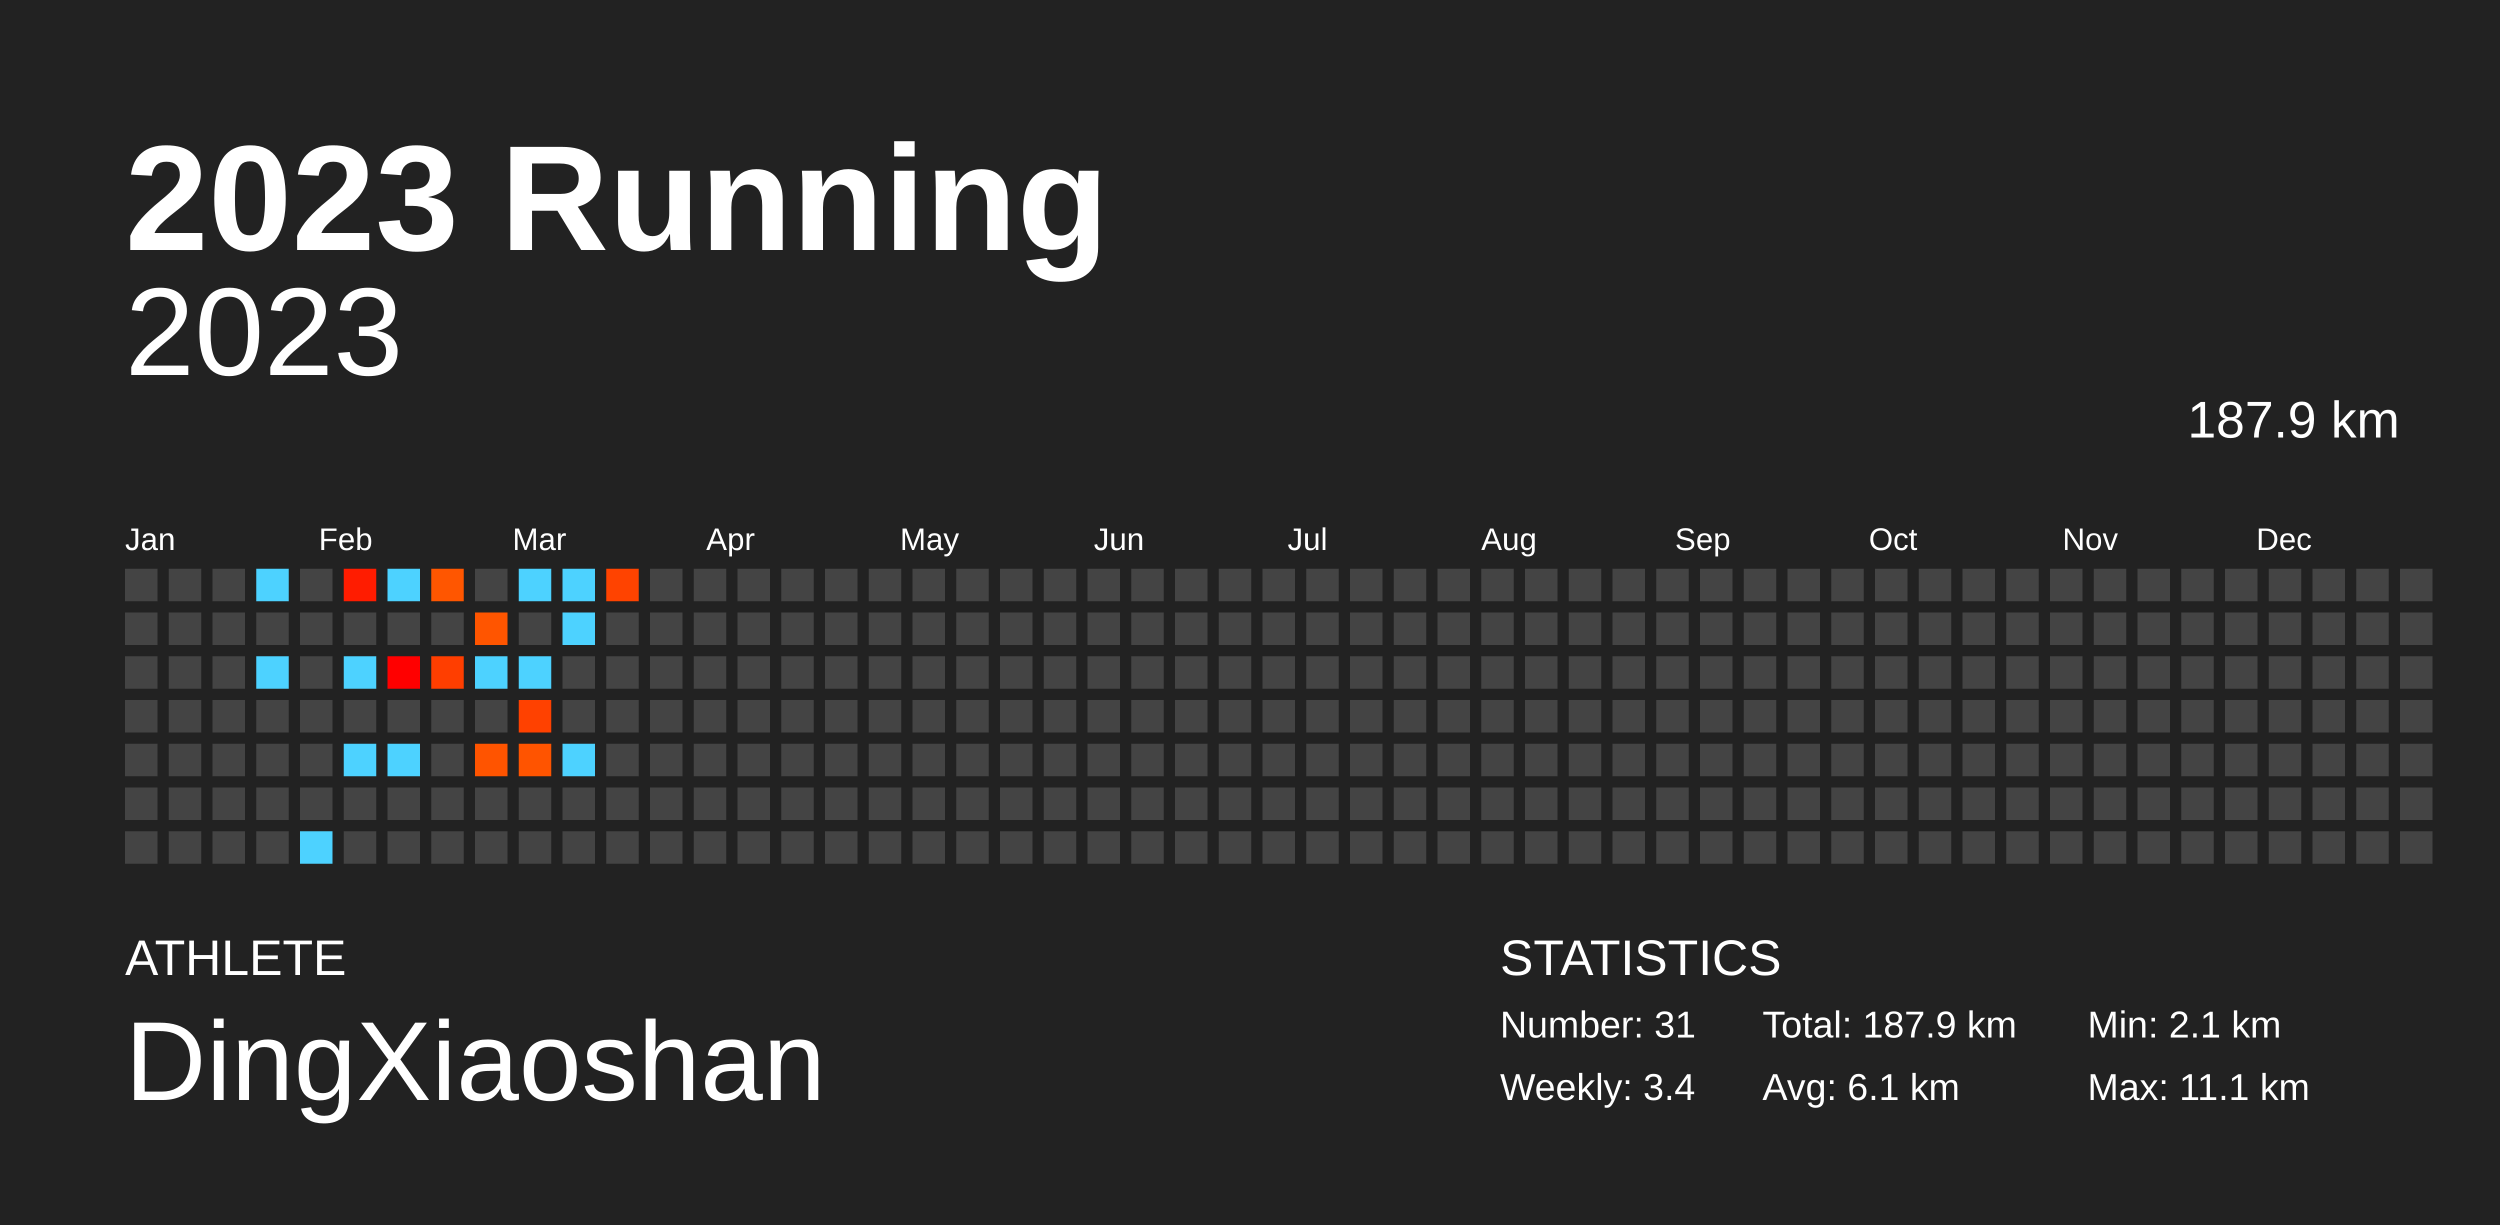
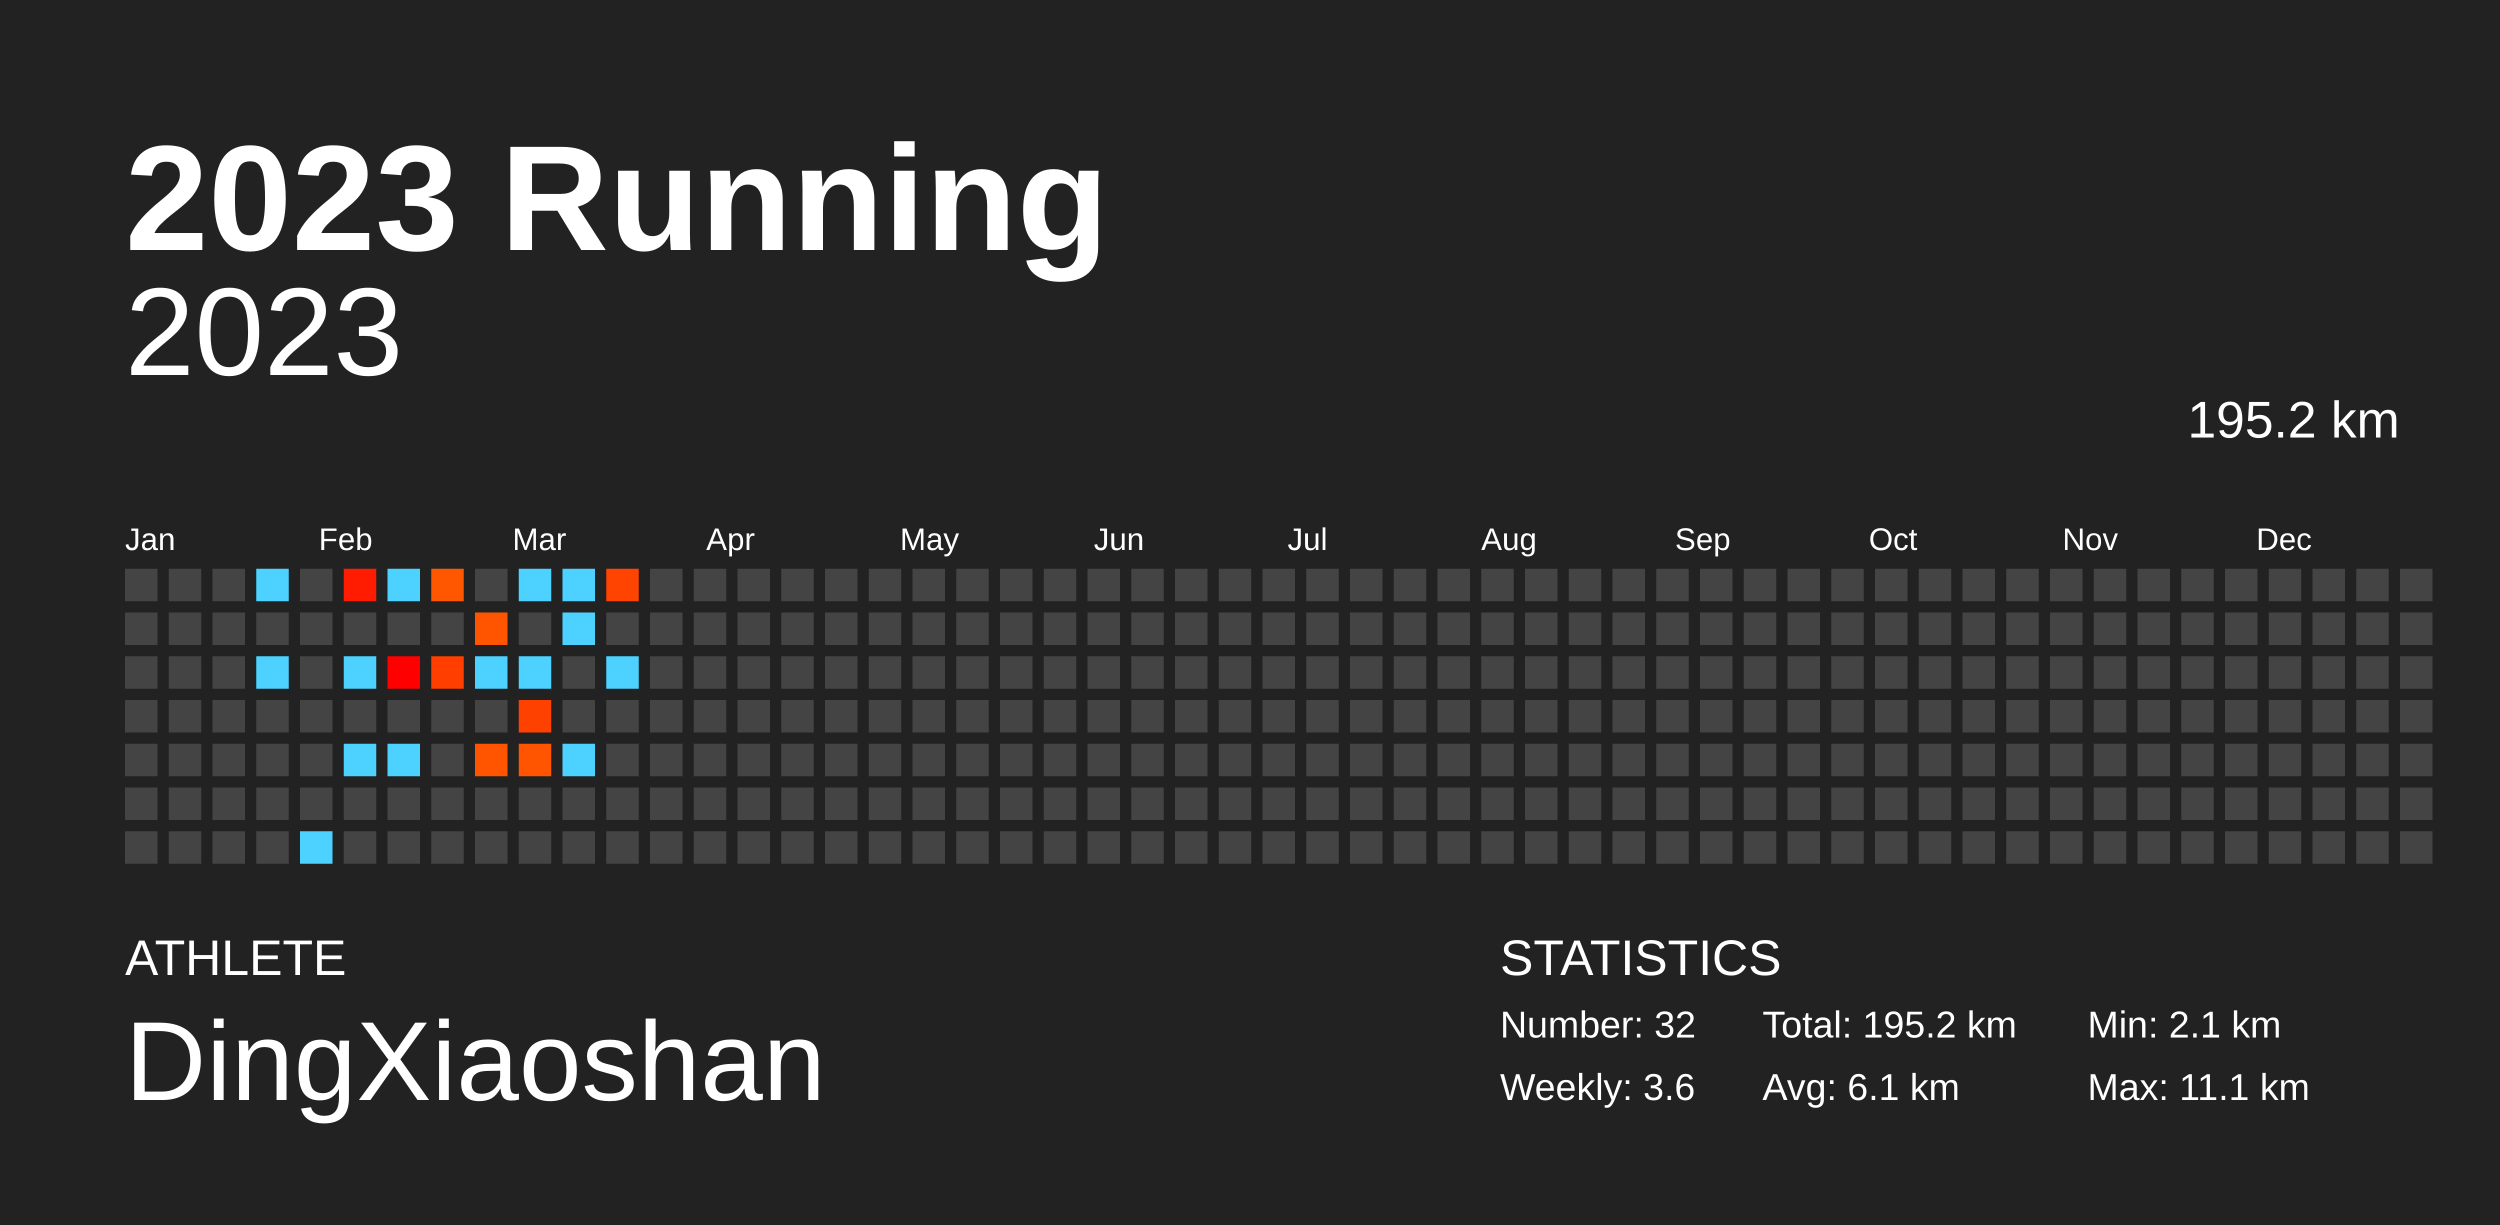
<svg xmlns="http://www.w3.org/2000/svg" baseProfile="full" height="98mm" version="1.1" viewBox="0,0,200,98" width="200mm">
  <defs />
  <rect fill="#222222" height="98" width="200" x="0" y="0" />
  <text fill="#FFFFFF" style="font-size:12px; font-family:Arial; font-weight:bold;" x="10" y="20">2023 Running</text>
  <text fill="#FFFFFF" style="font-size:4px; font-family:Arial" x="10" y="78">ATHLETE</text>
  <text fill="#FFFFFF" style="font-size:9px; font-family:Arial" x="10" y="88">DingXiaoshan</text>
  <text fill="#FFFFFF" style="font-size:4px; font-family:Arial" x="120" y="78">STATISTICS</text>
-   <text fill="#FFFFFF" style="font-size:3px; font-family:Arial" x="120" y="83">Number: 31</text>
-   <text fill="#FFFFFF" style="font-size:3px; font-family:Arial" x="120" y="88">Weekly: 3.4</text>
-   <text fill="#FFFFFF" style="font-size:3px; font-family:Arial" x="141" y="83">Total: 187.9 km</text>
+   <text fill="#FFFFFF" style="font-size:3px; font-family:Arial" x="120" y="83">Number: 32</text>
+   <text fill="#FFFFFF" style="font-size:3px; font-family:Arial" x="120" y="88">Weekly: 3.6</text>
+   <text fill="#FFFFFF" style="font-size:3px; font-family:Arial" x="141" y="83">Total: 195.2 km</text>
  <text fill="#FFFFFF" style="font-size:3px; font-family:Arial" x="141" y="88">Avg: 6.1 km</text>
  <text fill="#FFFFFF" style="font-size:3px; font-family:Arial" x="167" y="83">Min: 2.1 km</text>
  <text fill="#FFFFFF" style="font-size:3px; font-family:Arial" x="167" y="88">Max: 11.1 km</text>
  <text alignment-baseline="hanging" fill="#FFFFFF" style="font-size:10.0px; font-family:Arial;" x="10" y="30">2023</text>
-   <text alignment-baseline="hanging" fill="#FFFFFF" style="font-size:4.125px; font-family:Arial;" x="175" y="35">187.9 km</text>
+   <text alignment-baseline="hanging" fill="#FFFFFF" style="font-size:4.125px; font-family:Arial;" x="175" y="35">195.2 km</text>
  <text fill="#FFFFFF" style="font-size:2.5px; font-family:Arial" x="10.0" y="44">Jan</text>
  <text fill="#FFFFFF" style="font-size:2.5px; font-family:Arial" x="25.5" y="44">Feb</text>
  <text fill="#FFFFFF" style="font-size:2.5px; font-family:Arial" x="41.0" y="44">Mar</text>
  <text fill="#FFFFFF" style="font-size:2.5px; font-family:Arial" x="56.5" y="44">Apr</text>
  <text fill="#FFFFFF" style="font-size:2.5px; font-family:Arial" x="72.0" y="44">May</text>
  <text fill="#FFFFFF" style="font-size:2.5px; font-family:Arial" x="87.5" y="44">Jun</text>
  <text fill="#FFFFFF" style="font-size:2.5px; font-family:Arial" x="103.0" y="44">Jul</text>
  <text fill="#FFFFFF" style="font-size:2.5px; font-family:Arial" x="118.5" y="44">Aug</text>
  <text fill="#FFFFFF" style="font-size:2.5px; font-family:Arial" x="134.0" y="44">Sep</text>
  <text fill="#FFFFFF" style="font-size:2.5px; font-family:Arial" x="149.5" y="44">Oct</text>
  <text fill="#FFFFFF" style="font-size:2.5px; font-family:Arial" x="165.0" y="44">Nov</text>
  <text fill="#FFFFFF" style="font-size:2.5px; font-family:Arial" x="180.5" y="44">Dec</text>
  <rect fill="#444444" height="2.6" width="2.6" x="10.0" y="45.5" />
  <rect fill="#444444" height="2.6" width="2.6" x="10.0" y="49.0" />
  <rect fill="#444444" height="2.6" width="2.6" x="10.0" y="52.5" />
  <rect fill="#444444" height="2.6" width="2.6" x="10.0" y="56.0" />
  <rect fill="#444444" height="2.6" width="2.6" x="10.0" y="59.5" />
  <rect fill="#444444" height="2.6" width="2.6" x="10.0" y="63.0" />
  <rect fill="#444444" height="2.6" width="2.6" x="10.0" y="66.5" />
  <rect fill="#444444" height="2.6" width="2.6" x="13.5" y="45.5" />
  <rect fill="#444444" height="2.6" width="2.6" x="13.5" y="49.0" />
  <rect fill="#444444" height="2.6" width="2.6" x="13.5" y="52.5" />
  <rect fill="#444444" height="2.6" width="2.6" x="13.5" y="56.0" />
  <rect fill="#444444" height="2.6" width="2.6" x="13.5" y="59.5" />
  <rect fill="#444444" height="2.6" width="2.6" x="13.5" y="63.0" />
  <rect fill="#444444" height="2.6" width="2.6" x="13.5" y="66.5" />
  <rect fill="#444444" height="2.6" width="2.6" x="17.0" y="45.5" />
  <rect fill="#444444" height="2.6" width="2.6" x="17.0" y="49.0" />
  <rect fill="#444444" height="2.6" width="2.6" x="17.0" y="52.5" />
  <rect fill="#444444" height="2.6" width="2.6" x="17.0" y="56.0" />
  <rect fill="#444444" height="2.6" width="2.6" x="17.0" y="59.5" />
  <rect fill="#444444" height="2.6" width="2.6" x="17.0" y="63.0" />
  <rect fill="#444444" height="2.6" width="2.6" x="17.0" y="66.5" />
  <rect fill="#4dd2ff" height="2.6" width="2.6" x="20.5" y="45.5" />
  <rect fill="#444444" height="2.6" width="2.6" x="20.5" y="49.0" />
  <rect fill="#4dd2ff" height="2.6" width="2.6" x="20.5" y="52.5" />
  <rect fill="#444444" height="2.6" width="2.6" x="20.5" y="56.0" />
  <rect fill="#444444" height="2.6" width="2.6" x="20.5" y="59.5" />
  <rect fill="#444444" height="2.6" width="2.6" x="20.5" y="63.0" />
  <rect fill="#444444" height="2.6" width="2.6" x="20.5" y="66.5" />
  <rect fill="#444444" height="2.6" width="2.6" x="24.0" y="45.5" />
  <rect fill="#444444" height="2.6" width="2.6" x="24.0" y="49.0" />
  <rect fill="#444444" height="2.6" width="2.6" x="24.0" y="52.5" />
  <rect fill="#444444" height="2.6" width="2.6" x="24.0" y="56.0" />
  <rect fill="#444444" height="2.6" width="2.6" x="24.0" y="59.5" />
  <rect fill="#444444" height="2.6" width="2.6" x="24.0" y="63.0" />
  <rect fill="#4dd2ff" height="2.6" width="2.6" x="24.0" y="66.5" />
  <rect fill="#ff1c00" height="2.6" width="2.6" x="27.5" y="45.5" />
  <rect fill="#444444" height="2.6" width="2.6" x="27.5" y="49.0" />
  <rect fill="#4dd2ff" height="2.6" width="2.6" x="27.5" y="52.5" />
  <rect fill="#444444" height="2.6" width="2.6" x="27.5" y="56.0" />
  <rect fill="#4dd2ff" height="2.6" width="2.6" x="27.5" y="59.5" />
  <rect fill="#444444" height="2.6" width="2.6" x="27.5" y="63.0" />
  <rect fill="#444444" height="2.6" width="2.6" x="27.5" y="66.5" />
  <rect fill="#4dd2ff" height="2.6" width="2.6" x="31.0" y="45.5" />
  <rect fill="#444444" height="2.6" width="2.6" x="31.0" y="49.0" />
  <rect fill="#ff0000" height="2.6" width="2.6" x="31.0" y="52.5" />
  <rect fill="#444444" height="2.6" width="2.6" x="31.0" y="56.0" />
  <rect fill="#4dd2ff" height="2.6" width="2.6" x="31.0" y="59.5" />
  <rect fill="#444444" height="2.6" width="2.6" x="31.0" y="63.0" />
  <rect fill="#444444" height="2.6" width="2.6" x="31.0" y="66.5" />
  <rect fill="#ff5600" height="2.6" width="2.6" x="34.5" y="45.5" />
  <rect fill="#444444" height="2.6" width="2.6" x="34.5" y="49.0" />
  <rect fill="#ff3e00" height="2.6" width="2.6" x="34.5" y="52.5" />
  <rect fill="#444444" height="2.6" width="2.6" x="34.5" y="56.0" />
  <rect fill="#444444" height="2.6" width="2.6" x="34.5" y="59.5" />
  <rect fill="#444444" height="2.6" width="2.6" x="34.5" y="63.0" />
  <rect fill="#444444" height="2.6" width="2.6" x="34.5" y="66.5" />
  <rect fill="#444444" height="2.6" width="2.6" x="38.0" y="45.5" />
  <rect fill="#ff5500" height="2.6" width="2.6" x="38.0" y="49.0" />
  <rect fill="#4dd2ff" height="2.6" width="2.6" x="38.0" y="52.5" />
  <rect fill="#444444" height="2.6" width="2.6" x="38.0" y="56.0" />
  <rect fill="#ff5400" height="2.6" width="2.6" x="38.0" y="59.5" />
  <rect fill="#444444" height="2.6" width="2.6" x="38.0" y="63.0" />
  <rect fill="#444444" height="2.6" width="2.6" x="38.0" y="66.5" />
  <rect fill="#4dd2ff" height="2.6" width="2.6" x="41.5" y="45.5" />
  <rect fill="#444444" height="2.6" width="2.6" x="41.5" y="49.0" />
  <rect fill="#4dd2ff" height="2.6" width="2.6" x="41.5" y="52.5" />
  <rect fill="#ff4100" height="2.6" width="2.6" x="41.5" y="56.0" />
  <rect fill="#ff5400" height="2.6" width="2.6" x="41.5" y="59.5" />
  <rect fill="#444444" height="2.6" width="2.6" x="41.5" y="63.0" />
  <rect fill="#444444" height="2.6" width="2.6" x="41.5" y="66.5" />
  <rect fill="#4dd2ff" height="2.6" width="2.6" x="45.0" y="45.5" />
  <rect fill="#4dd2ff" height="2.6" width="2.6" x="45.0" y="49.0" />
  <rect fill="#444444" height="2.6" width="2.6" x="45.0" y="52.5" />
  <rect fill="#444444" height="2.6" width="2.6" x="45.0" y="56.0" />
  <rect fill="#4dd2ff" height="2.6" width="2.6" x="45.0" y="59.5" />
  <rect fill="#444444" height="2.6" width="2.6" x="45.0" y="63.0" />
  <rect fill="#444444" height="2.6" width="2.6" x="45.0" y="66.5" />
  <rect fill="#ff4300" height="2.6" width="2.6" x="48.5" y="45.5" />
  <rect fill="#444444" height="2.6" width="2.6" x="48.5" y="49.0" />
-   <rect fill="#444444" height="2.6" width="2.6" x="48.5" y="52.5" />
+   <rect fill="#4dd2ff" height="2.6" width="2.6" x="48.5" y="52.5" />
  <rect fill="#444444" height="2.6" width="2.6" x="48.5" y="56.0" />
  <rect fill="#444444" height="2.6" width="2.6" x="48.5" y="59.5" />
  <rect fill="#444444" height="2.6" width="2.6" x="48.5" y="63.0" />
  <rect fill="#444444" height="2.6" width="2.6" x="48.5" y="66.5" />
  <rect fill="#444444" height="2.6" width="2.6" x="52.0" y="45.5" />
  <rect fill="#444444" height="2.6" width="2.6" x="52.0" y="49.0" />
  <rect fill="#444444" height="2.6" width="2.6" x="52.0" y="52.5" />
  <rect fill="#444444" height="2.6" width="2.6" x="52.0" y="56.0" />
  <rect fill="#444444" height="2.6" width="2.6" x="52.0" y="59.5" />
  <rect fill="#444444" height="2.6" width="2.6" x="52.0" y="63.0" />
  <rect fill="#444444" height="2.6" width="2.6" x="52.0" y="66.5" />
  <rect fill="#444444" height="2.6" width="2.6" x="55.5" y="45.5" />
  <rect fill="#444444" height="2.6" width="2.6" x="55.5" y="49.0" />
  <rect fill="#444444" height="2.6" width="2.6" x="55.5" y="52.5" />
  <rect fill="#444444" height="2.6" width="2.6" x="55.5" y="56.0" />
  <rect fill="#444444" height="2.6" width="2.6" x="55.5" y="59.5" />
  <rect fill="#444444" height="2.6" width="2.6" x="55.5" y="63.0" />
  <rect fill="#444444" height="2.6" width="2.6" x="55.5" y="66.5" />
  <rect fill="#444444" height="2.6" width="2.6" x="59.0" y="45.5" />
  <rect fill="#444444" height="2.6" width="2.6" x="59.0" y="49.0" />
  <rect fill="#444444" height="2.6" width="2.6" x="59.0" y="52.5" />
  <rect fill="#444444" height="2.6" width="2.6" x="59.0" y="56.0" />
  <rect fill="#444444" height="2.6" width="2.6" x="59.0" y="59.5" />
  <rect fill="#444444" height="2.6" width="2.6" x="59.0" y="63.0" />
  <rect fill="#444444" height="2.6" width="2.6" x="59.0" y="66.5" />
  <rect fill="#444444" height="2.6" width="2.6" x="62.5" y="45.5" />
  <rect fill="#444444" height="2.6" width="2.6" x="62.5" y="49.0" />
  <rect fill="#444444" height="2.6" width="2.6" x="62.5" y="52.5" />
  <rect fill="#444444" height="2.6" width="2.6" x="62.5" y="56.0" />
  <rect fill="#444444" height="2.6" width="2.6" x="62.5" y="59.5" />
  <rect fill="#444444" height="2.6" width="2.6" x="62.5" y="63.0" />
  <rect fill="#444444" height="2.6" width="2.6" x="62.5" y="66.5" />
  <rect fill="#444444" height="2.6" width="2.6" x="66.0" y="45.5" />
  <rect fill="#444444" height="2.6" width="2.6" x="66.0" y="49.0" />
  <rect fill="#444444" height="2.6" width="2.6" x="66.0" y="52.5" />
  <rect fill="#444444" height="2.6" width="2.6" x="66.0" y="56.0" />
  <rect fill="#444444" height="2.6" width="2.6" x="66.0" y="59.5" />
  <rect fill="#444444" height="2.6" width="2.6" x="66.0" y="63.0" />
  <rect fill="#444444" height="2.6" width="2.6" x="66.0" y="66.5" />
  <rect fill="#444444" height="2.6" width="2.6" x="69.5" y="45.5" />
  <rect fill="#444444" height="2.6" width="2.6" x="69.5" y="49.0" />
  <rect fill="#444444" height="2.6" width="2.6" x="69.5" y="52.5" />
  <rect fill="#444444" height="2.6" width="2.6" x="69.5" y="56.0" />
  <rect fill="#444444" height="2.6" width="2.6" x="69.5" y="59.5" />
  <rect fill="#444444" height="2.6" width="2.6" x="69.5" y="63.0" />
  <rect fill="#444444" height="2.6" width="2.6" x="69.5" y="66.5" />
  <rect fill="#444444" height="2.6" width="2.6" x="73.0" y="45.5" />
  <rect fill="#444444" height="2.6" width="2.6" x="73.0" y="49.0" />
  <rect fill="#444444" height="2.6" width="2.6" x="73.0" y="52.5" />
  <rect fill="#444444" height="2.6" width="2.6" x="73.0" y="56.0" />
  <rect fill="#444444" height="2.6" width="2.6" x="73.0" y="59.5" />
  <rect fill="#444444" height="2.6" width="2.6" x="73.0" y="63.0" />
  <rect fill="#444444" height="2.6" width="2.6" x="73.0" y="66.5" />
  <rect fill="#444444" height="2.6" width="2.6" x="76.5" y="45.5" />
  <rect fill="#444444" height="2.6" width="2.6" x="76.5" y="49.0" />
  <rect fill="#444444" height="2.6" width="2.6" x="76.5" y="52.5" />
  <rect fill="#444444" height="2.6" width="2.6" x="76.5" y="56.0" />
  <rect fill="#444444" height="2.6" width="2.6" x="76.5" y="59.5" />
  <rect fill="#444444" height="2.6" width="2.6" x="76.5" y="63.0" />
  <rect fill="#444444" height="2.6" width="2.6" x="76.5" y="66.5" />
  <rect fill="#444444" height="2.6" width="2.6" x="80.0" y="45.5" />
  <rect fill="#444444" height="2.6" width="2.6" x="80.0" y="49.0" />
  <rect fill="#444444" height="2.6" width="2.6" x="80.0" y="52.5" />
  <rect fill="#444444" height="2.6" width="2.6" x="80.0" y="56.0" />
  <rect fill="#444444" height="2.6" width="2.6" x="80.0" y="59.5" />
  <rect fill="#444444" height="2.6" width="2.6" x="80.0" y="63.0" />
  <rect fill="#444444" height="2.6" width="2.6" x="80.0" y="66.5" />
  <rect fill="#444444" height="2.6" width="2.6" x="83.5" y="45.5" />
  <rect fill="#444444" height="2.6" width="2.6" x="83.5" y="49.0" />
  <rect fill="#444444" height="2.6" width="2.6" x="83.5" y="52.5" />
  <rect fill="#444444" height="2.6" width="2.6" x="83.5" y="56.0" />
  <rect fill="#444444" height="2.6" width="2.6" x="83.5" y="59.5" />
  <rect fill="#444444" height="2.6" width="2.6" x="83.5" y="63.0" />
  <rect fill="#444444" height="2.6" width="2.6" x="83.5" y="66.5" />
  <rect fill="#444444" height="2.6" width="2.6" x="87.0" y="45.5" />
  <rect fill="#444444" height="2.6" width="2.6" x="87.0" y="49.0" />
  <rect fill="#444444" height="2.6" width="2.6" x="87.0" y="52.5" />
  <rect fill="#444444" height="2.6" width="2.6" x="87.0" y="56.0" />
  <rect fill="#444444" height="2.6" width="2.6" x="87.0" y="59.5" />
  <rect fill="#444444" height="2.6" width="2.6" x="87.0" y="63.0" />
  <rect fill="#444444" height="2.6" width="2.6" x="87.0" y="66.5" />
  <rect fill="#444444" height="2.6" width="2.6" x="90.5" y="45.5" />
  <rect fill="#444444" height="2.6" width="2.6" x="90.5" y="49.0" />
  <rect fill="#444444" height="2.6" width="2.6" x="90.5" y="52.5" />
  <rect fill="#444444" height="2.6" width="2.6" x="90.5" y="56.0" />
  <rect fill="#444444" height="2.6" width="2.6" x="90.5" y="59.5" />
  <rect fill="#444444" height="2.6" width="2.6" x="90.5" y="63.0" />
  <rect fill="#444444" height="2.6" width="2.6" x="90.5" y="66.5" />
  <rect fill="#444444" height="2.6" width="2.6" x="94.0" y="45.5" />
  <rect fill="#444444" height="2.6" width="2.6" x="94.0" y="49.0" />
  <rect fill="#444444" height="2.6" width="2.6" x="94.0" y="52.5" />
  <rect fill="#444444" height="2.6" width="2.6" x="94.0" y="56.0" />
  <rect fill="#444444" height="2.6" width="2.6" x="94.0" y="59.5" />
  <rect fill="#444444" height="2.6" width="2.6" x="94.0" y="63.0" />
  <rect fill="#444444" height="2.6" width="2.6" x="94.0" y="66.5" />
  <rect fill="#444444" height="2.6" width="2.6" x="97.5" y="45.5" />
  <rect fill="#444444" height="2.6" width="2.6" x="97.5" y="49.0" />
  <rect fill="#444444" height="2.6" width="2.6" x="97.5" y="52.5" />
  <rect fill="#444444" height="2.6" width="2.6" x="97.5" y="56.0" />
  <rect fill="#444444" height="2.6" width="2.6" x="97.5" y="59.5" />
  <rect fill="#444444" height="2.6" width="2.6" x="97.5" y="63.0" />
  <rect fill="#444444" height="2.6" width="2.6" x="97.5" y="66.5" />
  <rect fill="#444444" height="2.6" width="2.6" x="101.0" y="45.5" />
  <rect fill="#444444" height="2.6" width="2.6" x="101.0" y="49.0" />
  <rect fill="#444444" height="2.6" width="2.6" x="101.0" y="52.5" />
  <rect fill="#444444" height="2.6" width="2.6" x="101.0" y="56.0" />
  <rect fill="#444444" height="2.6" width="2.6" x="101.0" y="59.5" />
  <rect fill="#444444" height="2.6" width="2.6" x="101.0" y="63.0" />
  <rect fill="#444444" height="2.6" width="2.6" x="101.0" y="66.5" />
  <rect fill="#444444" height="2.6" width="2.6" x="104.5" y="45.5" />
  <rect fill="#444444" height="2.6" width="2.6" x="104.5" y="49.0" />
  <rect fill="#444444" height="2.6" width="2.6" x="104.5" y="52.5" />
  <rect fill="#444444" height="2.6" width="2.6" x="104.5" y="56.0" />
  <rect fill="#444444" height="2.6" width="2.6" x="104.5" y="59.5" />
  <rect fill="#444444" height="2.6" width="2.6" x="104.5" y="63.0" />
  <rect fill="#444444" height="2.6" width="2.6" x="104.5" y="66.5" />
  <rect fill="#444444" height="2.6" width="2.6" x="108.0" y="45.5" />
  <rect fill="#444444" height="2.6" width="2.6" x="108.0" y="49.0" />
  <rect fill="#444444" height="2.6" width="2.6" x="108.0" y="52.5" />
  <rect fill="#444444" height="2.6" width="2.6" x="108.0" y="56.0" />
  <rect fill="#444444" height="2.6" width="2.6" x="108.0" y="59.5" />
  <rect fill="#444444" height="2.6" width="2.6" x="108.0" y="63.0" />
  <rect fill="#444444" height="2.6" width="2.6" x="108.0" y="66.5" />
  <rect fill="#444444" height="2.6" width="2.6" x="111.5" y="45.5" />
  <rect fill="#444444" height="2.6" width="2.6" x="111.5" y="49.0" />
  <rect fill="#444444" height="2.6" width="2.6" x="111.5" y="52.5" />
  <rect fill="#444444" height="2.6" width="2.6" x="111.5" y="56.0" />
  <rect fill="#444444" height="2.6" width="2.6" x="111.5" y="59.5" />
  <rect fill="#444444" height="2.6" width="2.6" x="111.5" y="63.0" />
  <rect fill="#444444" height="2.6" width="2.6" x="111.5" y="66.5" />
  <rect fill="#444444" height="2.6" width="2.6" x="115.0" y="45.5" />
  <rect fill="#444444" height="2.6" width="2.6" x="115.0" y="49.0" />
  <rect fill="#444444" height="2.6" width="2.6" x="115.0" y="52.5" />
  <rect fill="#444444" height="2.6" width="2.6" x="115.0" y="56.0" />
  <rect fill="#444444" height="2.6" width="2.6" x="115.0" y="59.5" />
  <rect fill="#444444" height="2.6" width="2.6" x="115.0" y="63.0" />
  <rect fill="#444444" height="2.6" width="2.6" x="115.0" y="66.5" />
  <rect fill="#444444" height="2.6" width="2.6" x="118.5" y="45.5" />
  <rect fill="#444444" height="2.6" width="2.6" x="118.5" y="49.0" />
  <rect fill="#444444" height="2.6" width="2.6" x="118.5" y="52.5" />
  <rect fill="#444444" height="2.6" width="2.6" x="118.5" y="56.0" />
  <rect fill="#444444" height="2.6" width="2.6" x="118.5" y="59.5" />
  <rect fill="#444444" height="2.6" width="2.6" x="118.5" y="63.0" />
  <rect fill="#444444" height="2.6" width="2.6" x="118.5" y="66.5" />
  <rect fill="#444444" height="2.6" width="2.6" x="122.0" y="45.5" />
  <rect fill="#444444" height="2.6" width="2.6" x="122.0" y="49.0" />
  <rect fill="#444444" height="2.6" width="2.6" x="122.0" y="52.5" />
  <rect fill="#444444" height="2.6" width="2.6" x="122.0" y="56.0" />
  <rect fill="#444444" height="2.6" width="2.6" x="122.0" y="59.5" />
  <rect fill="#444444" height="2.6" width="2.6" x="122.0" y="63.0" />
  <rect fill="#444444" height="2.6" width="2.6" x="122.0" y="66.5" />
  <rect fill="#444444" height="2.6" width="2.6" x="125.5" y="45.5" />
  <rect fill="#444444" height="2.6" width="2.6" x="125.5" y="49.0" />
  <rect fill="#444444" height="2.6" width="2.6" x="125.5" y="52.5" />
  <rect fill="#444444" height="2.6" width="2.6" x="125.5" y="56.0" />
  <rect fill="#444444" height="2.6" width="2.6" x="125.5" y="59.5" />
  <rect fill="#444444" height="2.6" width="2.6" x="125.5" y="63.0" />
  <rect fill="#444444" height="2.6" width="2.6" x="125.5" y="66.5" />
  <rect fill="#444444" height="2.6" width="2.6" x="129.0" y="45.5" />
  <rect fill="#444444" height="2.6" width="2.6" x="129.0" y="49.0" />
  <rect fill="#444444" height="2.6" width="2.6" x="129.0" y="52.5" />
  <rect fill="#444444" height="2.6" width="2.6" x="129.0" y="56.0" />
  <rect fill="#444444" height="2.6" width="2.6" x="129.0" y="59.5" />
  <rect fill="#444444" height="2.6" width="2.6" x="129.0" y="63.0" />
  <rect fill="#444444" height="2.6" width="2.6" x="129.0" y="66.5" />
  <rect fill="#444444" height="2.6" width="2.6" x="132.5" y="45.5" />
  <rect fill="#444444" height="2.6" width="2.6" x="132.5" y="49.0" />
  <rect fill="#444444" height="2.6" width="2.6" x="132.5" y="52.5" />
  <rect fill="#444444" height="2.6" width="2.6" x="132.5" y="56.0" />
  <rect fill="#444444" height="2.6" width="2.6" x="132.5" y="59.5" />
  <rect fill="#444444" height="2.6" width="2.6" x="132.5" y="63.0" />
  <rect fill="#444444" height="2.6" width="2.6" x="132.5" y="66.5" />
  <rect fill="#444444" height="2.6" width="2.6" x="136.0" y="45.5" />
  <rect fill="#444444" height="2.6" width="2.6" x="136.0" y="49.0" />
  <rect fill="#444444" height="2.6" width="2.6" x="136.0" y="52.5" />
  <rect fill="#444444" height="2.6" width="2.6" x="136.0" y="56.0" />
  <rect fill="#444444" height="2.6" width="2.6" x="136.0" y="59.5" />
  <rect fill="#444444" height="2.6" width="2.6" x="136.0" y="63.0" />
  <rect fill="#444444" height="2.6" width="2.6" x="136.0" y="66.5" />
  <rect fill="#444444" height="2.6" width="2.6" x="139.5" y="45.5" />
  <rect fill="#444444" height="2.6" width="2.6" x="139.5" y="49.0" />
  <rect fill="#444444" height="2.6" width="2.6" x="139.5" y="52.5" />
  <rect fill="#444444" height="2.6" width="2.6" x="139.5" y="56.0" />
  <rect fill="#444444" height="2.6" width="2.6" x="139.5" y="59.5" />
  <rect fill="#444444" height="2.6" width="2.6" x="139.5" y="63.0" />
  <rect fill="#444444" height="2.6" width="2.6" x="139.5" y="66.5" />
  <rect fill="#444444" height="2.6" width="2.6" x="143.0" y="45.5" />
  <rect fill="#444444" height="2.6" width="2.6" x="143.0" y="49.0" />
  <rect fill="#444444" height="2.6" width="2.6" x="143.0" y="52.5" />
  <rect fill="#444444" height="2.6" width="2.6" x="143.0" y="56.0" />
  <rect fill="#444444" height="2.6" width="2.6" x="143.0" y="59.5" />
  <rect fill="#444444" height="2.6" width="2.6" x="143.0" y="63.0" />
  <rect fill="#444444" height="2.6" width="2.6" x="143.0" y="66.5" />
  <rect fill="#444444" height="2.6" width="2.6" x="146.5" y="45.5" />
  <rect fill="#444444" height="2.6" width="2.6" x="146.5" y="49.0" />
  <rect fill="#444444" height="2.6" width="2.6" x="146.5" y="52.5" />
  <rect fill="#444444" height="2.6" width="2.6" x="146.5" y="56.0" />
  <rect fill="#444444" height="2.6" width="2.6" x="146.5" y="59.5" />
  <rect fill="#444444" height="2.6" width="2.6" x="146.5" y="63.0" />
  <rect fill="#444444" height="2.6" width="2.6" x="146.5" y="66.5" />
  <rect fill="#444444" height="2.6" width="2.6" x="150.0" y="45.5" />
  <rect fill="#444444" height="2.6" width="2.6" x="150.0" y="49.0" />
  <rect fill="#444444" height="2.6" width="2.6" x="150.0" y="52.5" />
  <rect fill="#444444" height="2.6" width="2.6" x="150.0" y="56.0" />
  <rect fill="#444444" height="2.6" width="2.6" x="150.0" y="59.5" />
  <rect fill="#444444" height="2.6" width="2.6" x="150.0" y="63.0" />
  <rect fill="#444444" height="2.6" width="2.6" x="150.0" y="66.5" />
  <rect fill="#444444" height="2.6" width="2.6" x="153.5" y="45.5" />
  <rect fill="#444444" height="2.6" width="2.6" x="153.5" y="49.0" />
  <rect fill="#444444" height="2.6" width="2.6" x="153.5" y="52.5" />
  <rect fill="#444444" height="2.6" width="2.6" x="153.5" y="56.0" />
  <rect fill="#444444" height="2.6" width="2.6" x="153.5" y="59.5" />
  <rect fill="#444444" height="2.6" width="2.6" x="153.5" y="63.0" />
  <rect fill="#444444" height="2.6" width="2.6" x="153.5" y="66.5" />
  <rect fill="#444444" height="2.6" width="2.6" x="157.0" y="45.5" />
  <rect fill="#444444" height="2.6" width="2.6" x="157.0" y="49.0" />
  <rect fill="#444444" height="2.6" width="2.6" x="157.0" y="52.5" />
  <rect fill="#444444" height="2.6" width="2.6" x="157.0" y="56.0" />
  <rect fill="#444444" height="2.6" width="2.6" x="157.0" y="59.5" />
  <rect fill="#444444" height="2.6" width="2.6" x="157.0" y="63.0" />
  <rect fill="#444444" height="2.6" width="2.6" x="157.0" y="66.5" />
  <rect fill="#444444" height="2.6" width="2.6" x="160.5" y="45.5" />
  <rect fill="#444444" height="2.6" width="2.6" x="160.5" y="49.0" />
  <rect fill="#444444" height="2.6" width="2.6" x="160.5" y="52.5" />
  <rect fill="#444444" height="2.6" width="2.6" x="160.5" y="56.0" />
  <rect fill="#444444" height="2.6" width="2.6" x="160.5" y="59.5" />
  <rect fill="#444444" height="2.6" width="2.6" x="160.5" y="63.0" />
  <rect fill="#444444" height="2.6" width="2.6" x="160.5" y="66.5" />
  <rect fill="#444444" height="2.6" width="2.6" x="164.0" y="45.5" />
  <rect fill="#444444" height="2.6" width="2.6" x="164.0" y="49.0" />
  <rect fill="#444444" height="2.6" width="2.6" x="164.0" y="52.5" />
  <rect fill="#444444" height="2.6" width="2.6" x="164.0" y="56.0" />
  <rect fill="#444444" height="2.6" width="2.6" x="164.0" y="59.5" />
  <rect fill="#444444" height="2.6" width="2.6" x="164.0" y="63.0" />
  <rect fill="#444444" height="2.6" width="2.6" x="164.0" y="66.5" />
  <rect fill="#444444" height="2.6" width="2.6" x="167.5" y="45.5" />
  <rect fill="#444444" height="2.6" width="2.6" x="167.5" y="49.0" />
  <rect fill="#444444" height="2.6" width="2.6" x="167.5" y="52.5" />
  <rect fill="#444444" height="2.6" width="2.6" x="167.5" y="56.0" />
  <rect fill="#444444" height="2.6" width="2.6" x="167.5" y="59.5" />
  <rect fill="#444444" height="2.6" width="2.6" x="167.5" y="63.0" />
  <rect fill="#444444" height="2.6" width="2.6" x="167.5" y="66.5" />
  <rect fill="#444444" height="2.6" width="2.6" x="171.0" y="45.5" />
  <rect fill="#444444" height="2.6" width="2.6" x="171.0" y="49.0" />
  <rect fill="#444444" height="2.6" width="2.6" x="171.0" y="52.5" />
  <rect fill="#444444" height="2.6" width="2.6" x="171.0" y="56.0" />
  <rect fill="#444444" height="2.6" width="2.6" x="171.0" y="59.5" />
  <rect fill="#444444" height="2.6" width="2.6" x="171.0" y="63.0" />
  <rect fill="#444444" height="2.6" width="2.6" x="171.0" y="66.5" />
  <rect fill="#444444" height="2.6" width="2.6" x="174.5" y="45.5" />
  <rect fill="#444444" height="2.6" width="2.6" x="174.5" y="49.0" />
  <rect fill="#444444" height="2.6" width="2.6" x="174.5" y="52.5" />
  <rect fill="#444444" height="2.6" width="2.6" x="174.5" y="56.0" />
  <rect fill="#444444" height="2.6" width="2.6" x="174.5" y="59.5" />
  <rect fill="#444444" height="2.6" width="2.6" x="174.5" y="63.0" />
  <rect fill="#444444" height="2.6" width="2.6" x="174.5" y="66.5" />
  <rect fill="#444444" height="2.6" width="2.6" x="178.0" y="45.5" />
  <rect fill="#444444" height="2.6" width="2.6" x="178.0" y="49.0" />
  <rect fill="#444444" height="2.6" width="2.6" x="178.0" y="52.5" />
  <rect fill="#444444" height="2.6" width="2.6" x="178.0" y="56.0" />
  <rect fill="#444444" height="2.6" width="2.6" x="178.0" y="59.5" />
  <rect fill="#444444" height="2.6" width="2.6" x="178.0" y="63.0" />
  <rect fill="#444444" height="2.6" width="2.6" x="178.0" y="66.5" />
  <rect fill="#444444" height="2.6" width="2.6" x="181.5" y="45.5" />
  <rect fill="#444444" height="2.6" width="2.6" x="181.5" y="49.0" />
  <rect fill="#444444" height="2.6" width="2.6" x="181.5" y="52.5" />
  <rect fill="#444444" height="2.6" width="2.6" x="181.5" y="56.0" />
  <rect fill="#444444" height="2.6" width="2.6" x="181.5" y="59.5" />
  <rect fill="#444444" height="2.6" width="2.6" x="181.5" y="63.0" />
  <rect fill="#444444" height="2.6" width="2.6" x="181.5" y="66.5" />
  <rect fill="#444444" height="2.6" width="2.6" x="185.0" y="45.5" />
  <rect fill="#444444" height="2.6" width="2.6" x="185.0" y="49.0" />
  <rect fill="#444444" height="2.6" width="2.6" x="185.0" y="52.5" />
  <rect fill="#444444" height="2.6" width="2.6" x="185.0" y="56.0" />
  <rect fill="#444444" height="2.6" width="2.6" x="185.0" y="59.5" />
  <rect fill="#444444" height="2.6" width="2.6" x="185.0" y="63.0" />
  <rect fill="#444444" height="2.6" width="2.6" x="185.0" y="66.5" />
  <rect fill="#444444" height="2.6" width="2.6" x="188.5" y="45.5" />
  <rect fill="#444444" height="2.6" width="2.6" x="188.5" y="49.0" />
  <rect fill="#444444" height="2.6" width="2.6" x="188.5" y="52.5" />
  <rect fill="#444444" height="2.6" width="2.6" x="188.5" y="56.0" />
  <rect fill="#444444" height="2.6" width="2.6" x="188.5" y="59.5" />
  <rect fill="#444444" height="2.6" width="2.6" x="188.5" y="63.0" />
  <rect fill="#444444" height="2.6" width="2.6" x="188.5" y="66.5" />
  <rect fill="#444444" height="2.6" width="2.6" x="192.0" y="45.5" />
  <rect fill="#444444" height="2.6" width="2.6" x="192.0" y="49.0" />
  <rect fill="#444444" height="2.6" width="2.6" x="192.0" y="52.5" />
  <rect fill="#444444" height="2.6" width="2.6" x="192.0" y="56.0" />
  <rect fill="#444444" height="2.6" width="2.6" x="192.0" y="59.5" />
  <rect fill="#444444" height="2.6" width="2.6" x="192.0" y="63.0" />
  <rect fill="#444444" height="2.6" width="2.6" x="192.0" y="66.5" />
</svg>
